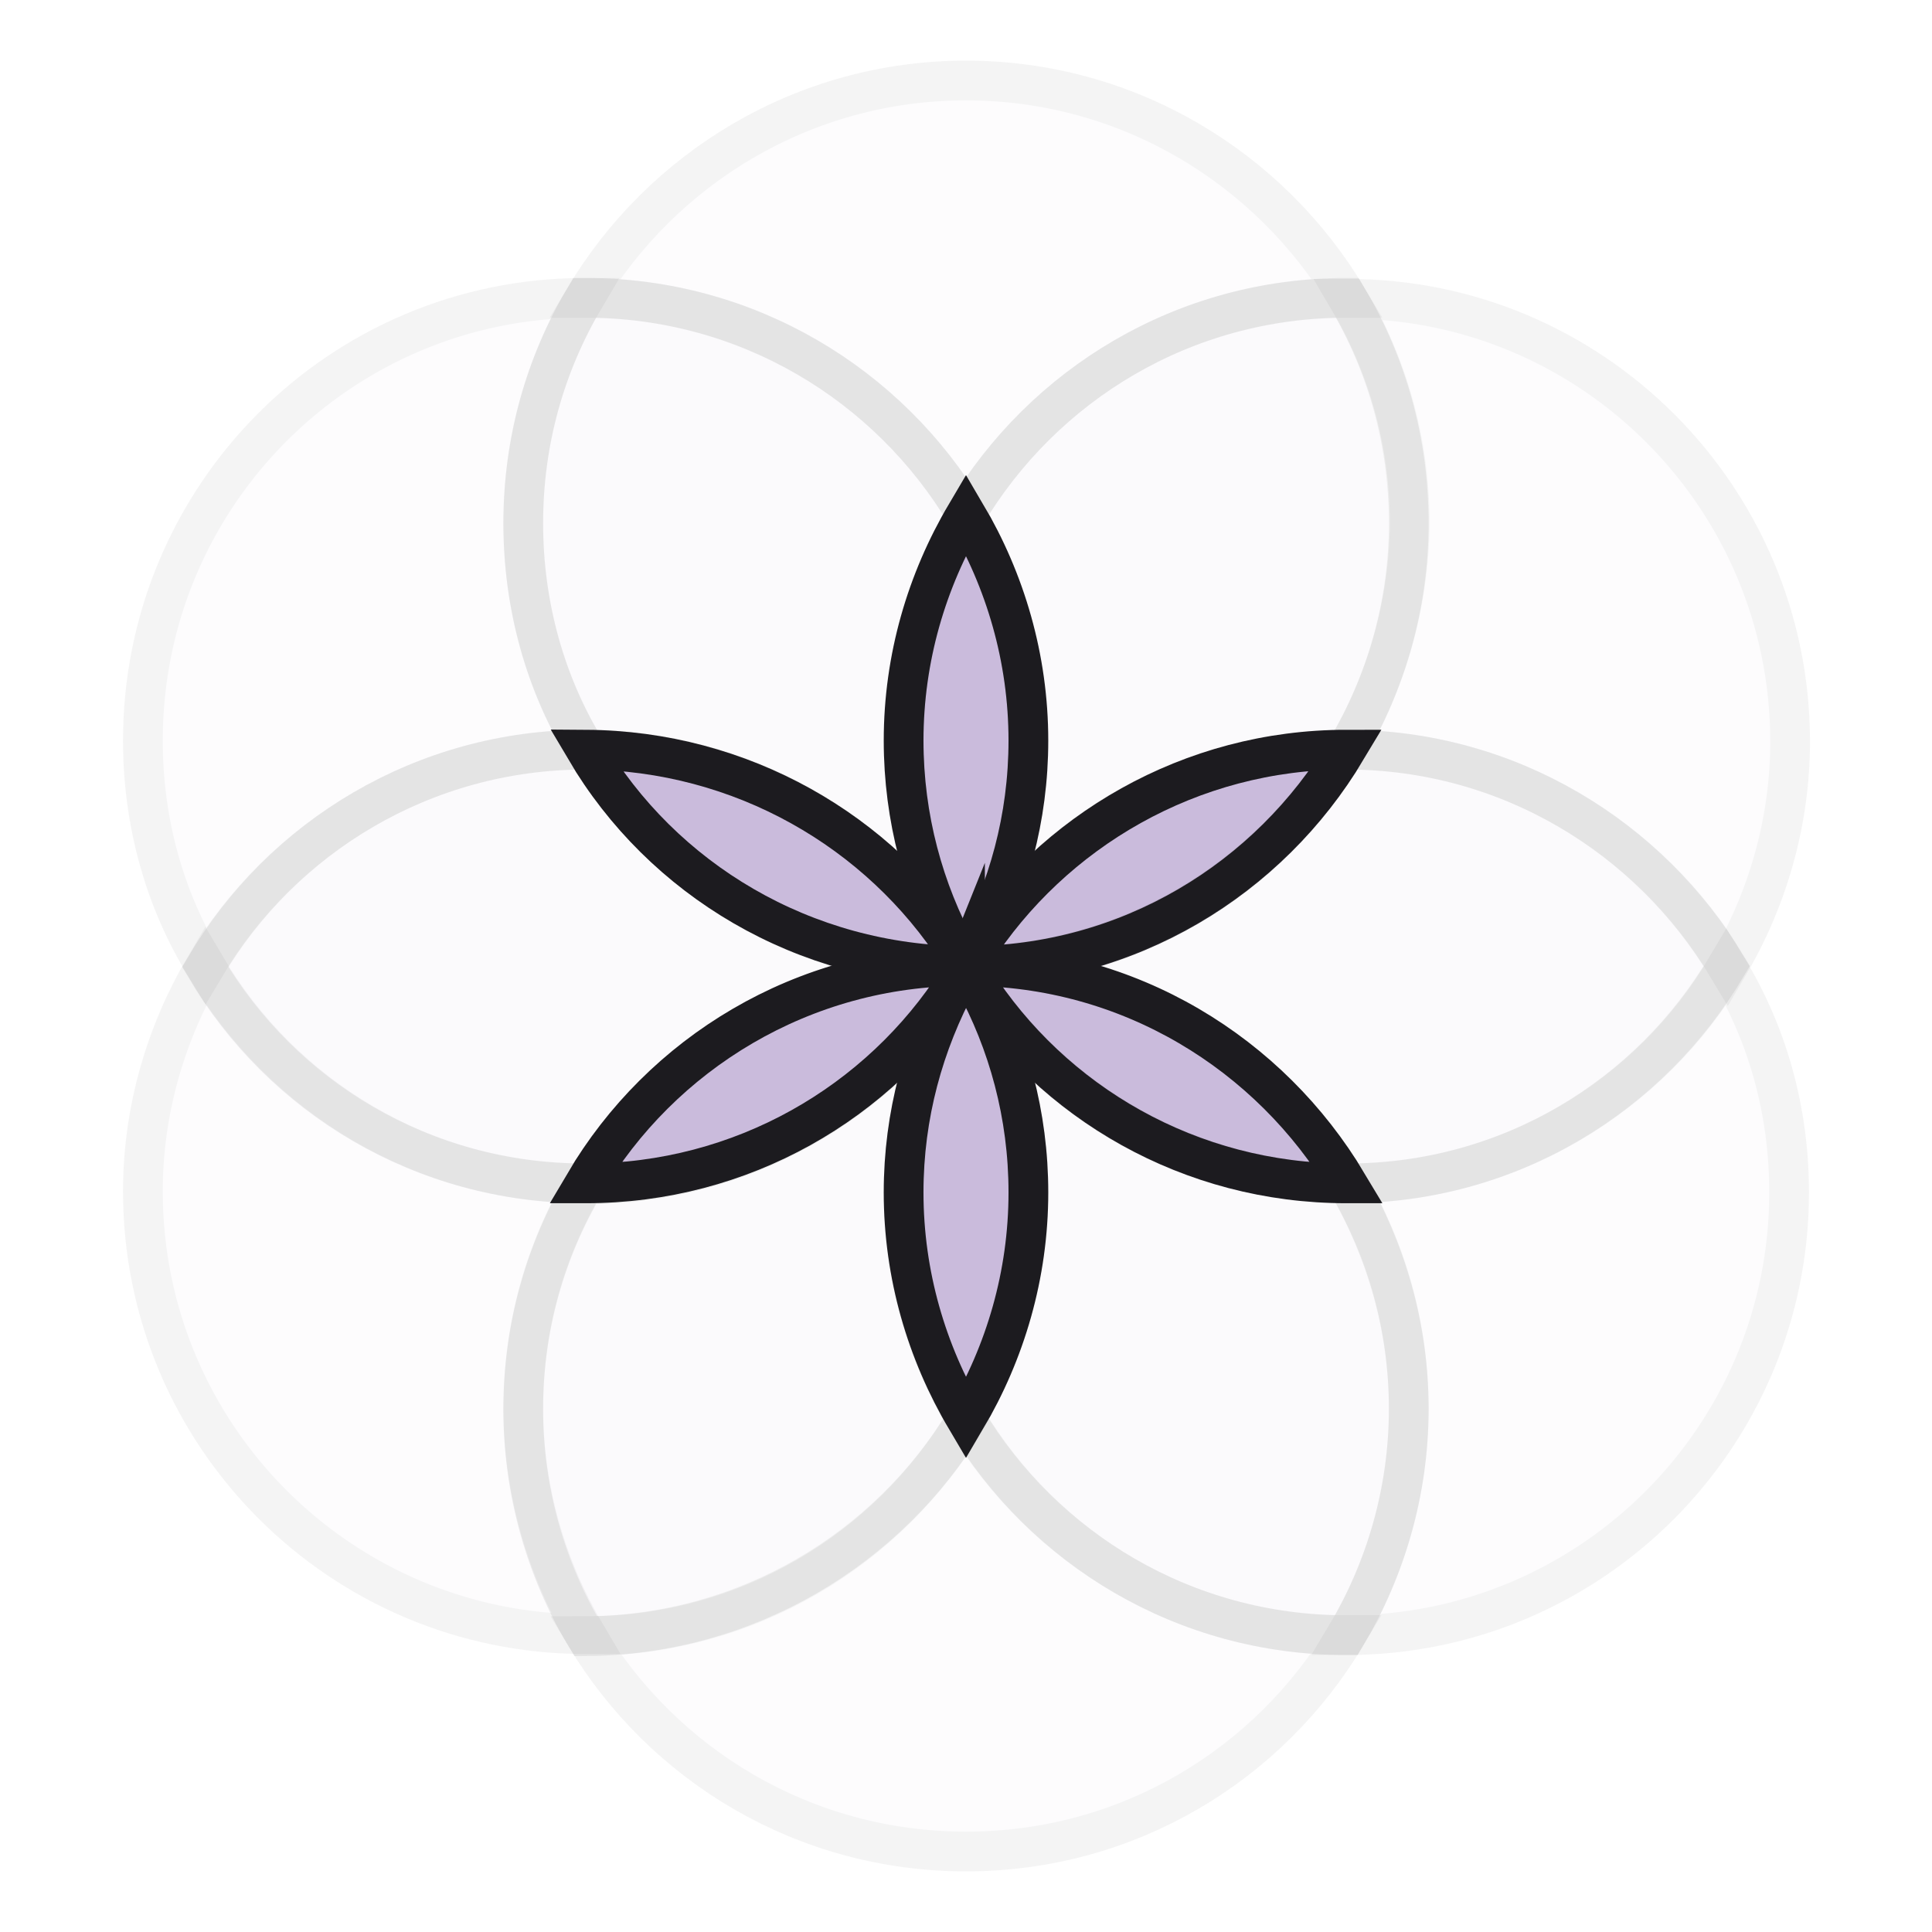
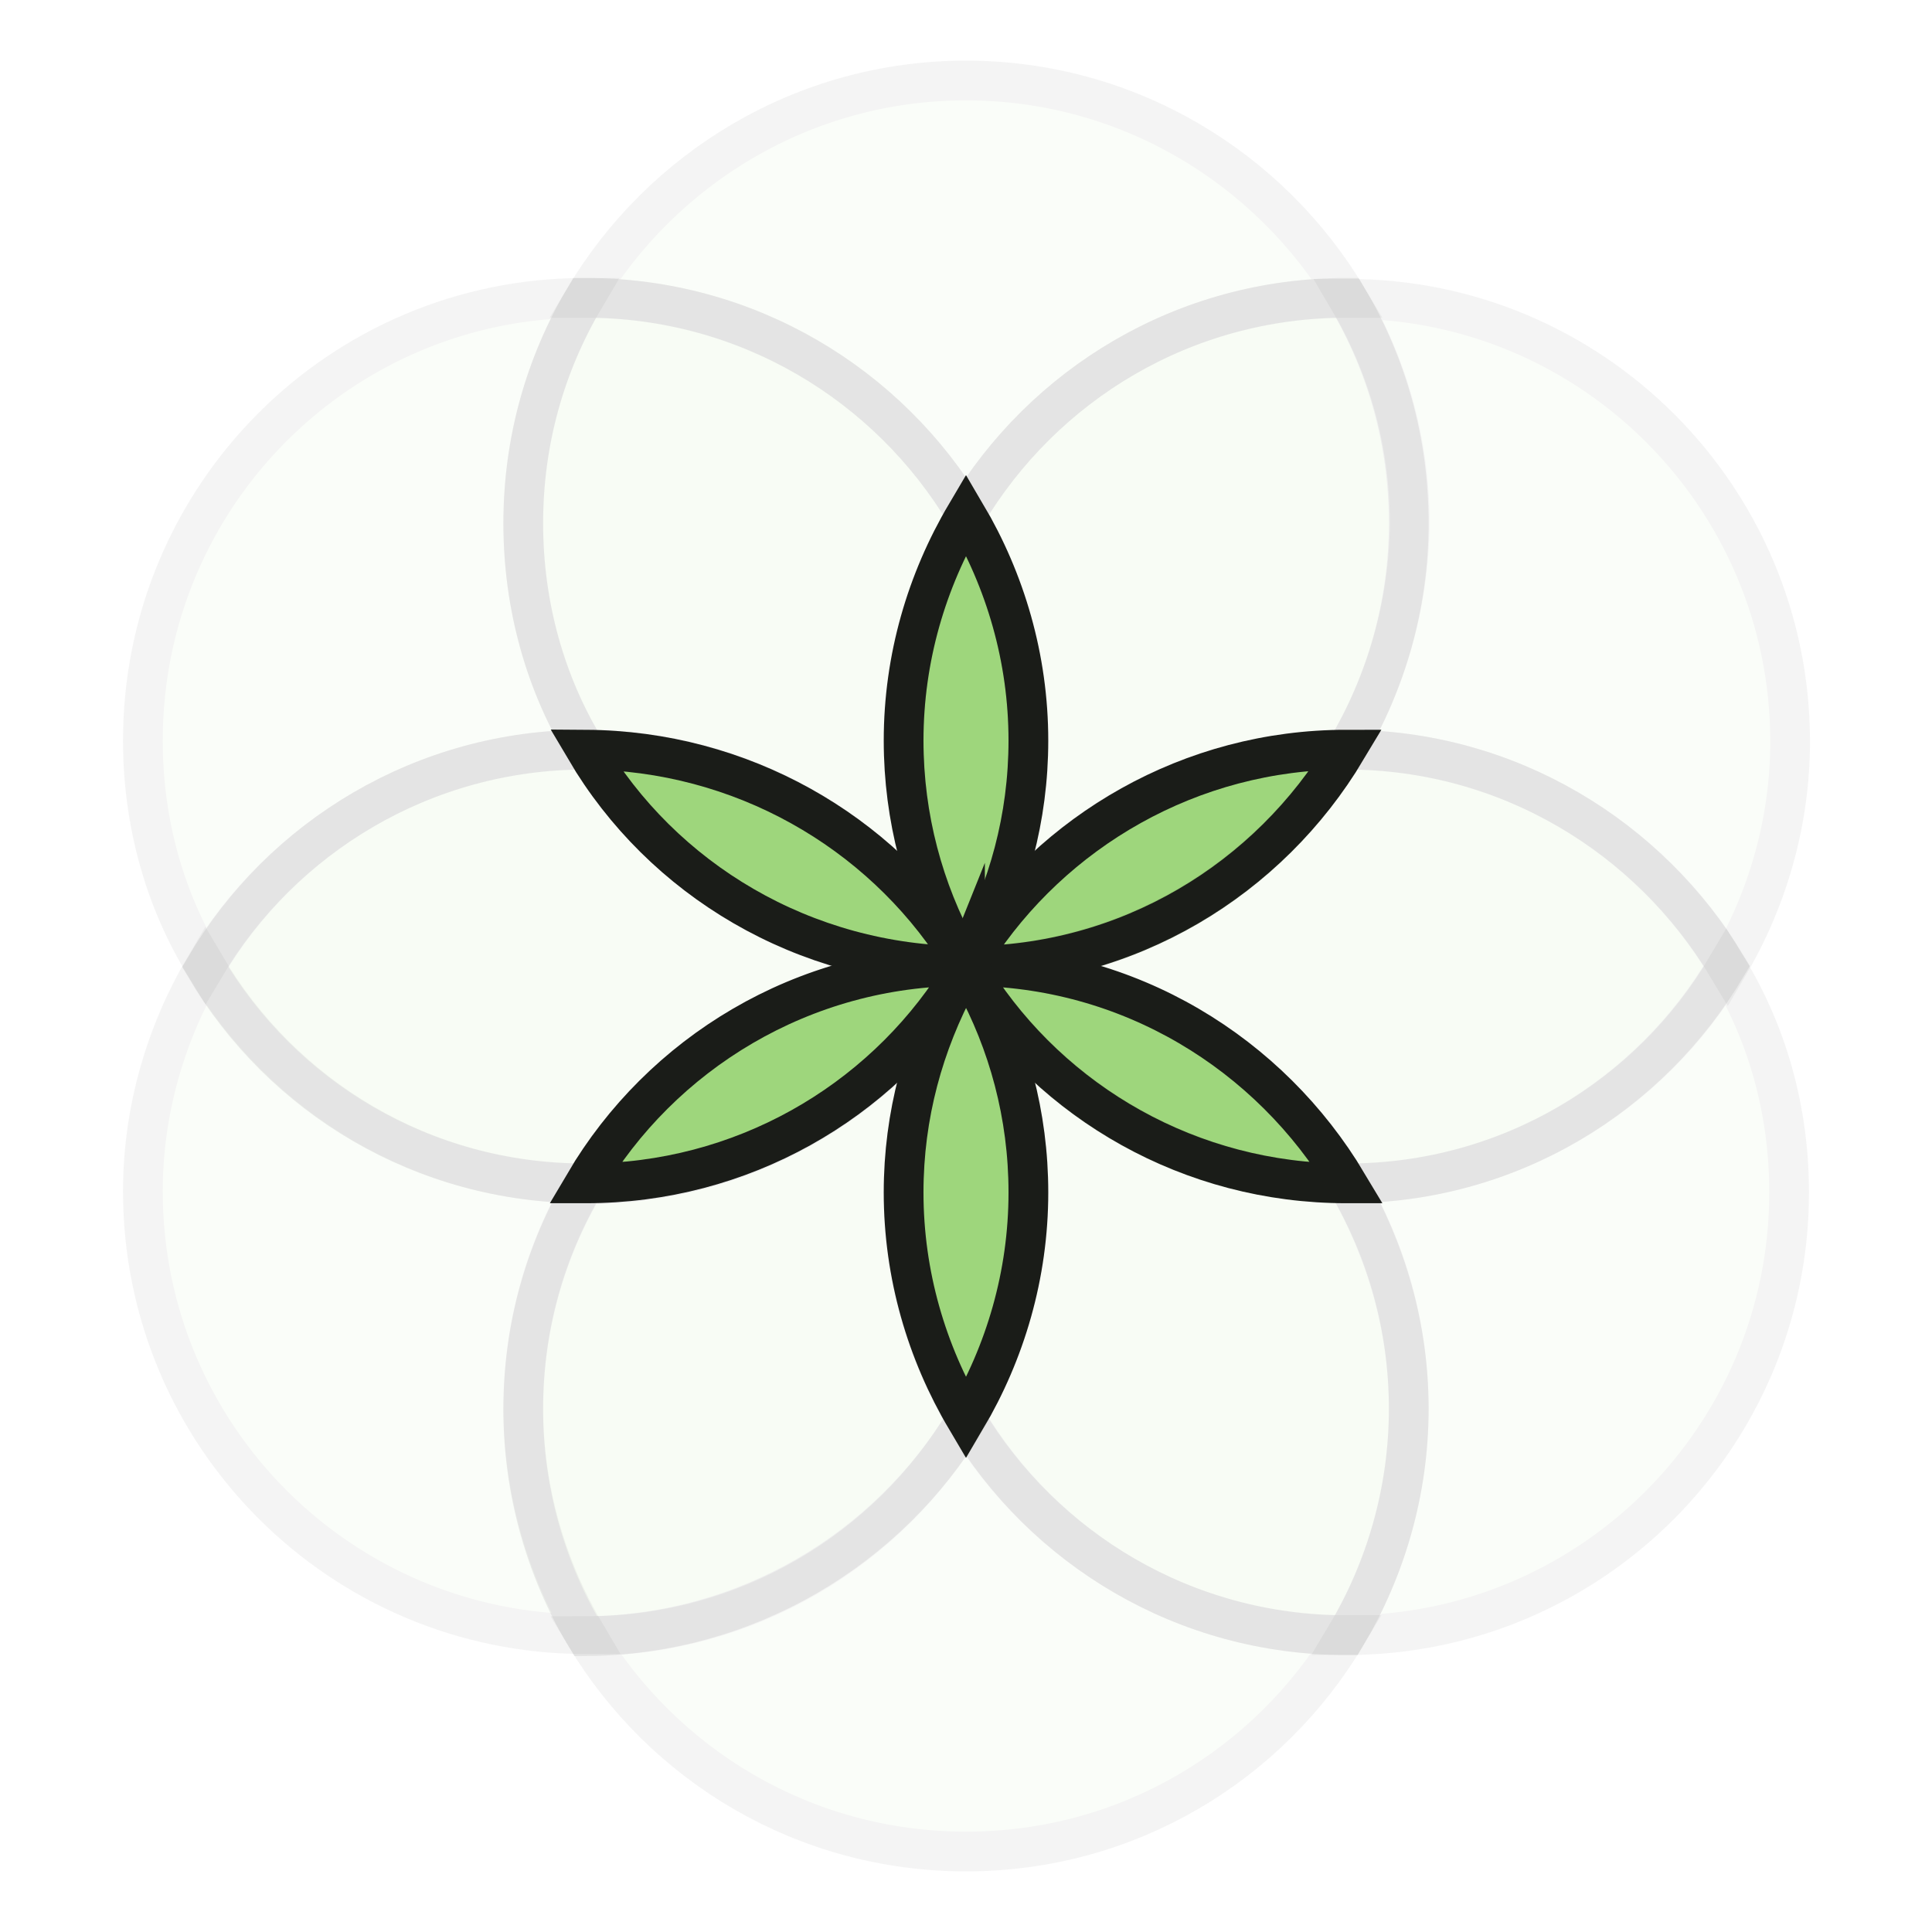
<svg xmlns="http://www.w3.org/2000/svg" version="1.1" id="Layer_1" x="0px" y="0px" viewBox="0 0 192 192" style="enable-background:new 0 0 192 192;" xml:space="preserve">
  <style type="text/css">
- 	.st0{opacity:5.000000e-02;fill:#CABBDC;stroke:#1C1B1F;stroke-width:3.95;stroke-miterlimit:10;enable-background:new    ;}
- 	.st1{fill:#CABBDC;stroke:#1C1B1F;stroke-width:3.95;stroke-miterlimit:10;}
+ 	.st0{opacity:5.000000e-02;fill:#9ED67C;stroke:#1A1C18;stroke-width:3.95;stroke-miterlimit:10;enable-background:new    ;}
+ 	.st1{fill:#9ED67C;stroke:#1A1C18;stroke-width:3.95;stroke-miterlimit:10;}
	.st2{opacity:0.15;}
- 	.st3{opacity:0.5;fill:#CABBDC;stroke:#1C1B1F;stroke-width:3.95;stroke-miterlimit:10;enable-background:new    ;}
+ 	.st3{opacity:0.5;fill:#9ED67C;stroke:#1A1C18;stroke-width:3.95;stroke-miterlimit:10;enable-background:new    ;}
</style>
  <g id="Alternative_8">
    <g>
      <path class="st0" d="M96,51.1c7.7-12.9,21.7-21.5,37.8-21.5h0.1C126.2,16.7,112.1,8,96,8s-30.2,8.7-37.9,21.6h0.1    C74.2,29.6,88.3,38.2,96,51.1z" />
      <path class="st0" d="M96,141.1c-7.7,12.9-21.7,21.5-37.8,21.5C65.9,175.4,79.9,184,96,184s30.1-8.6,37.8-21.5    C117.7,162.5,103.7,153.9,96,141.1z" />
      <path class="st0" d="M133.8,74.5L133.8,74.5c16.1,0,30.2,8.7,37.9,21.6c3.9-6.6,6.2-14.3,6.2-22.4c0-24.3-19.7-44-43.9-44    c3.9,6.6,6.1,14.2,6.1,22.4C140,60.2,137.7,68,133.8,74.5L133.8,74.5z" />
      <path class="st0" d="M58.2,74.5C58.2,74.5,58.2,74.5,58.2,74.5C54.2,67.9,52,60.2,52,52s2.2-15.8,6.1-22.4    c-24.3,0-43.9,19.7-43.9,44c0,8.2,2.2,15.9,6.2,22.4C28,83.2,42.1,74.5,58.2,74.5L58.2,74.5z" />
      <path class="st1" d="M96,96C96,96,96,96,96,96C96,96,96,96,96,96L96,96z" />
      <path class="st1" d="M96,96L96,96C96,96,96,96,96,96C96,96,96,96,96,96z" />
      <path class="st1" d="M96,96C96,96,96,96,96,96c0.3-0.4,0.5-0.9,0.8-1.3c3.4-6.3,5.4-13.4,5.4-21.1c0-8.2-2.3-15.9-6.2-22.5    c-3.9,6.6-6.2,14.3-6.2,22.5c0,7.7,2,14.9,5.4,21.1C95.4,95.1,95.7,95.6,96,96C95.9,96,96,96,96,96L96,96z" />
      <path class="st1" d="M96,96C96,96,96,96,96,96C95.9,96,96,96,96,96C96,96,96,96,96,96C96,96,96,96,96,96z" />
      <path class="st0" d="M133.9,117.6c3.9,6.6,6.1,14.2,6.1,22.4s-2.3,16-6.2,22.5h0c24.3,0,44-19.7,44-44c0-8.2-2.2-15.9-6.2-22.4    C164,109,149.9,117.6,133.9,117.6L133.9,117.6z" />
      <path class="st1" d="M133.8,74.5c-15.5,0-29.2,8.1-37,20.2c-0.2,0.4-0.5,0.8-0.7,1.3C112.1,96,126.1,87.4,133.8,74.5L133.8,74.5z" />
      <path class="st1" d="M96.1,96C96.1,96,96,96.1,96.1,96c0.2,0.5,0.5,1,0.7,1.4c7.8,12.2,21.5,20.2,37,20.2h0.1    C126.2,104.7,112.2,96,96.1,96z" />
      <path class="st1" d="M96,96L96,96L96,96z" />
      <path class="st1" d="M96.1,96c0.2-0.4,0.5-0.8,0.7-1.3C96.5,95.2,96.2,95.6,96.1,96L96.1,96z" />
      <path class="st1" d="M96,96L96,96C96,96,96,96,96,96L96,96C96,96,96,96,96,96z" />
      <path class="st0" d="M58.1,117.6c-16.1,0-30.1-8.7-37.7-21.6c-3.9,6.6-6.2,14.3-6.2,22.4c0,24.3,19.7,44,44,44h0    c-3.9-6.6-6.2-14.3-6.2-22.5C52,131.8,54.2,124.2,58.1,117.6L58.1,117.6z" />
      <g class="st2">
        <path class="st3" d="M96,51.1c3.9,6.6,6.2,14.3,6.2,22.5c0,7.7-2,14.8-5.4,21.1c7.8-12.2,21.5-20.2,37-20.2     c3.9-6.6,6.2-14.3,6.2-22.5s-2.2-15.8-6.1-22.4h-0.1C117.7,29.6,103.7,38.2,96,51.1L96,51.1z" />
        <path class="st3" d="M58.2,74.5c15.5,0,29.2,8.1,37,20.2c-3.4-6.3-5.4-13.5-5.4-21.1c0-8.2,2.3-15.9,6.2-22.5     c-7.7-12.9-21.7-21.5-37.8-21.5h-0.1c-3.9,6.6-6.1,14.2-6.1,22.4C52,60.2,54.2,68,58.2,74.5z" />
        <path class="st3" d="M133.9,117.6L133.9,117.6c-15.6,0-29.3-8.1-37.1-20.2c3.4,6.3,5.4,13.5,5.4,21.1c0,8.2-2.3,15.9-6.2,22.5     c7.7,12.9,21.7,21.5,37.8,21.5c3.9-6.6,6.2-14.3,6.2-22.5C140,131.8,137.7,124.2,133.9,117.6L133.9,117.6z" />
        <path class="st3" d="M133.8,74.5C133.8,74.5,133.8,74.5,133.8,74.5c-7.7,12.8-21.7,21.4-37.7,21.5l0,0c16.1,0,30.2,8.7,37.8,21.6     c16.1,0,30.1-8.7,37.7-21.6C163.9,83.2,149.9,74.5,133.8,74.5L133.8,74.5z" />
        <path class="st3" d="M96,141.1c-3.9-6.6-6.2-14.3-6.2-22.5c0-7.7,2-14.8,5.4-21.1c-7.8,12.2-21.5,20.2-37,20.2h-0.1     c-3.9,6.6-6.1,14.2-6.1,22.4c0,8.2,2.3,16,6.2,22.5C74.2,162.5,88.3,153.9,96,141.1L96,141.1z" />
        <path class="st3" d="M58.1,117.6C65.7,104.7,79.8,96,95.9,96l0,0c-16,0-30-8.6-37.7-21.5h0c-16.1,0-30.2,8.7-37.8,21.6     C28,109,42,117.6,58.1,117.6z" />
      </g>
      <path class="st1" d="M58.2,74.5C65.8,87.4,79.9,95.9,95.9,96c-0.2-0.4-0.5-0.8-0.7-1.3C87.4,82.6,73.7,74.6,58.2,74.5z" />
      <path class="st1" d="M95.9,96c-16.1,0-30.2,8.7-37.8,21.6h0.1c15.5,0,29.2-8,37-20.2C95.4,97,95.7,96.5,95.9,96    C95.9,96.1,95.9,96,95.9,96z" />
      <path class="st1" d="M96,96L96,96L96,96z" />
      <path class="st1" d="M95.2,94.7c0.2,0.4,0.5,0.8,0.7,1.3H96C95.7,95.6,95.4,95.1,95.2,94.7z" />
      <path class="st1" d="M96,96L96,96L96,96C95.9,96,95.9,96.1,96,96C96,96.1,96,96,96,96L96,96z" />
      <path class="st1" d="M95.2,97.4c-3.4,6.3-5.4,13.4-5.4,21.1c0,8.2,2.3,15.9,6.2,22.5c3.9-6.6,6.2-14.3,6.2-22.5    c0-7.7-2-14.9-5.4-21.1c-0.3-0.4-0.5-0.8-0.8-1.3C95.7,96.6,95.5,97,95.2,97.4L95.2,97.4z" />
      <path class="st1" d="M96,96.1c0.3,0.4,0.5,0.9,0.8,1.3C96.5,97,96.3,96.5,96,96.1C96,96.1,96,96.1,96,96.1L96,96.1z" />
      <path class="st1" d="M96,96.1c-0.3,0.4-0.5,0.9-0.8,1.3C95.5,97,95.7,96.6,96,96.1C96,96.1,96,96.1,96,96.1z" />
      <path class="st1" d="M96,96.1L96,96.1C96,96.1,96,96.1,96,96.1C96,96.1,96,96,96,96.1C96,96,96,96.1,96,96.1z" />
    </g>
  </g>
</svg>
